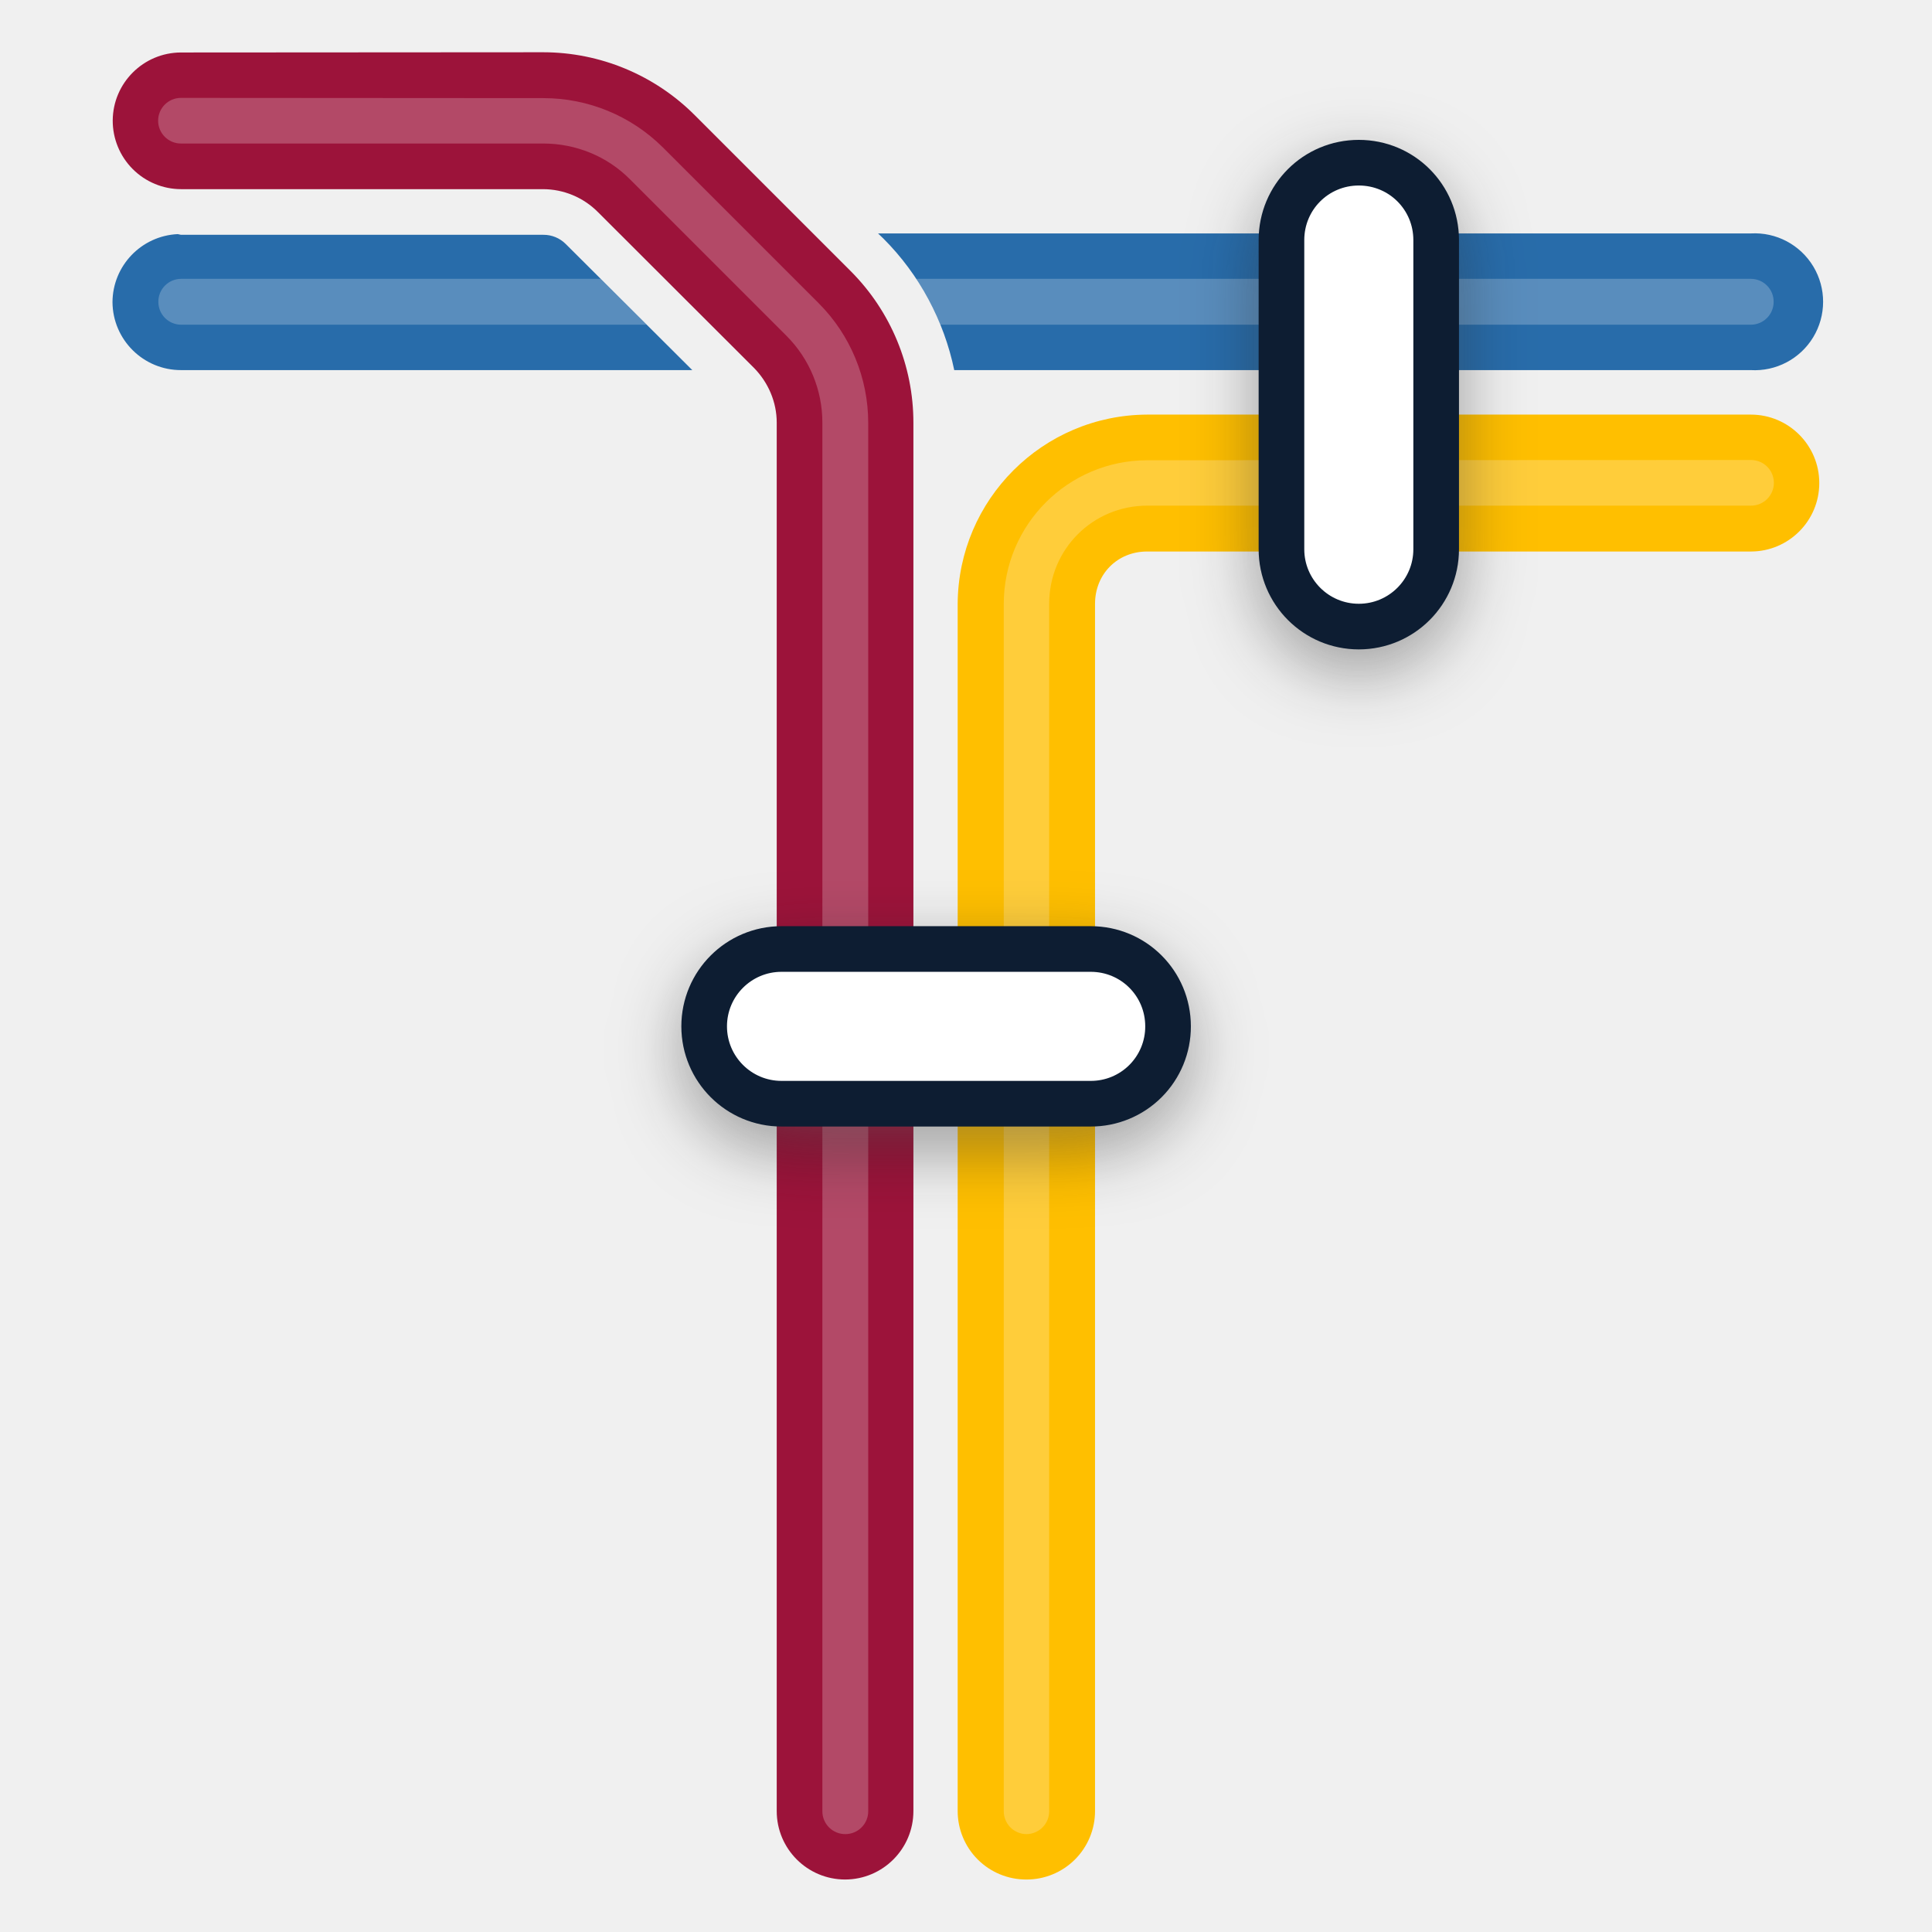
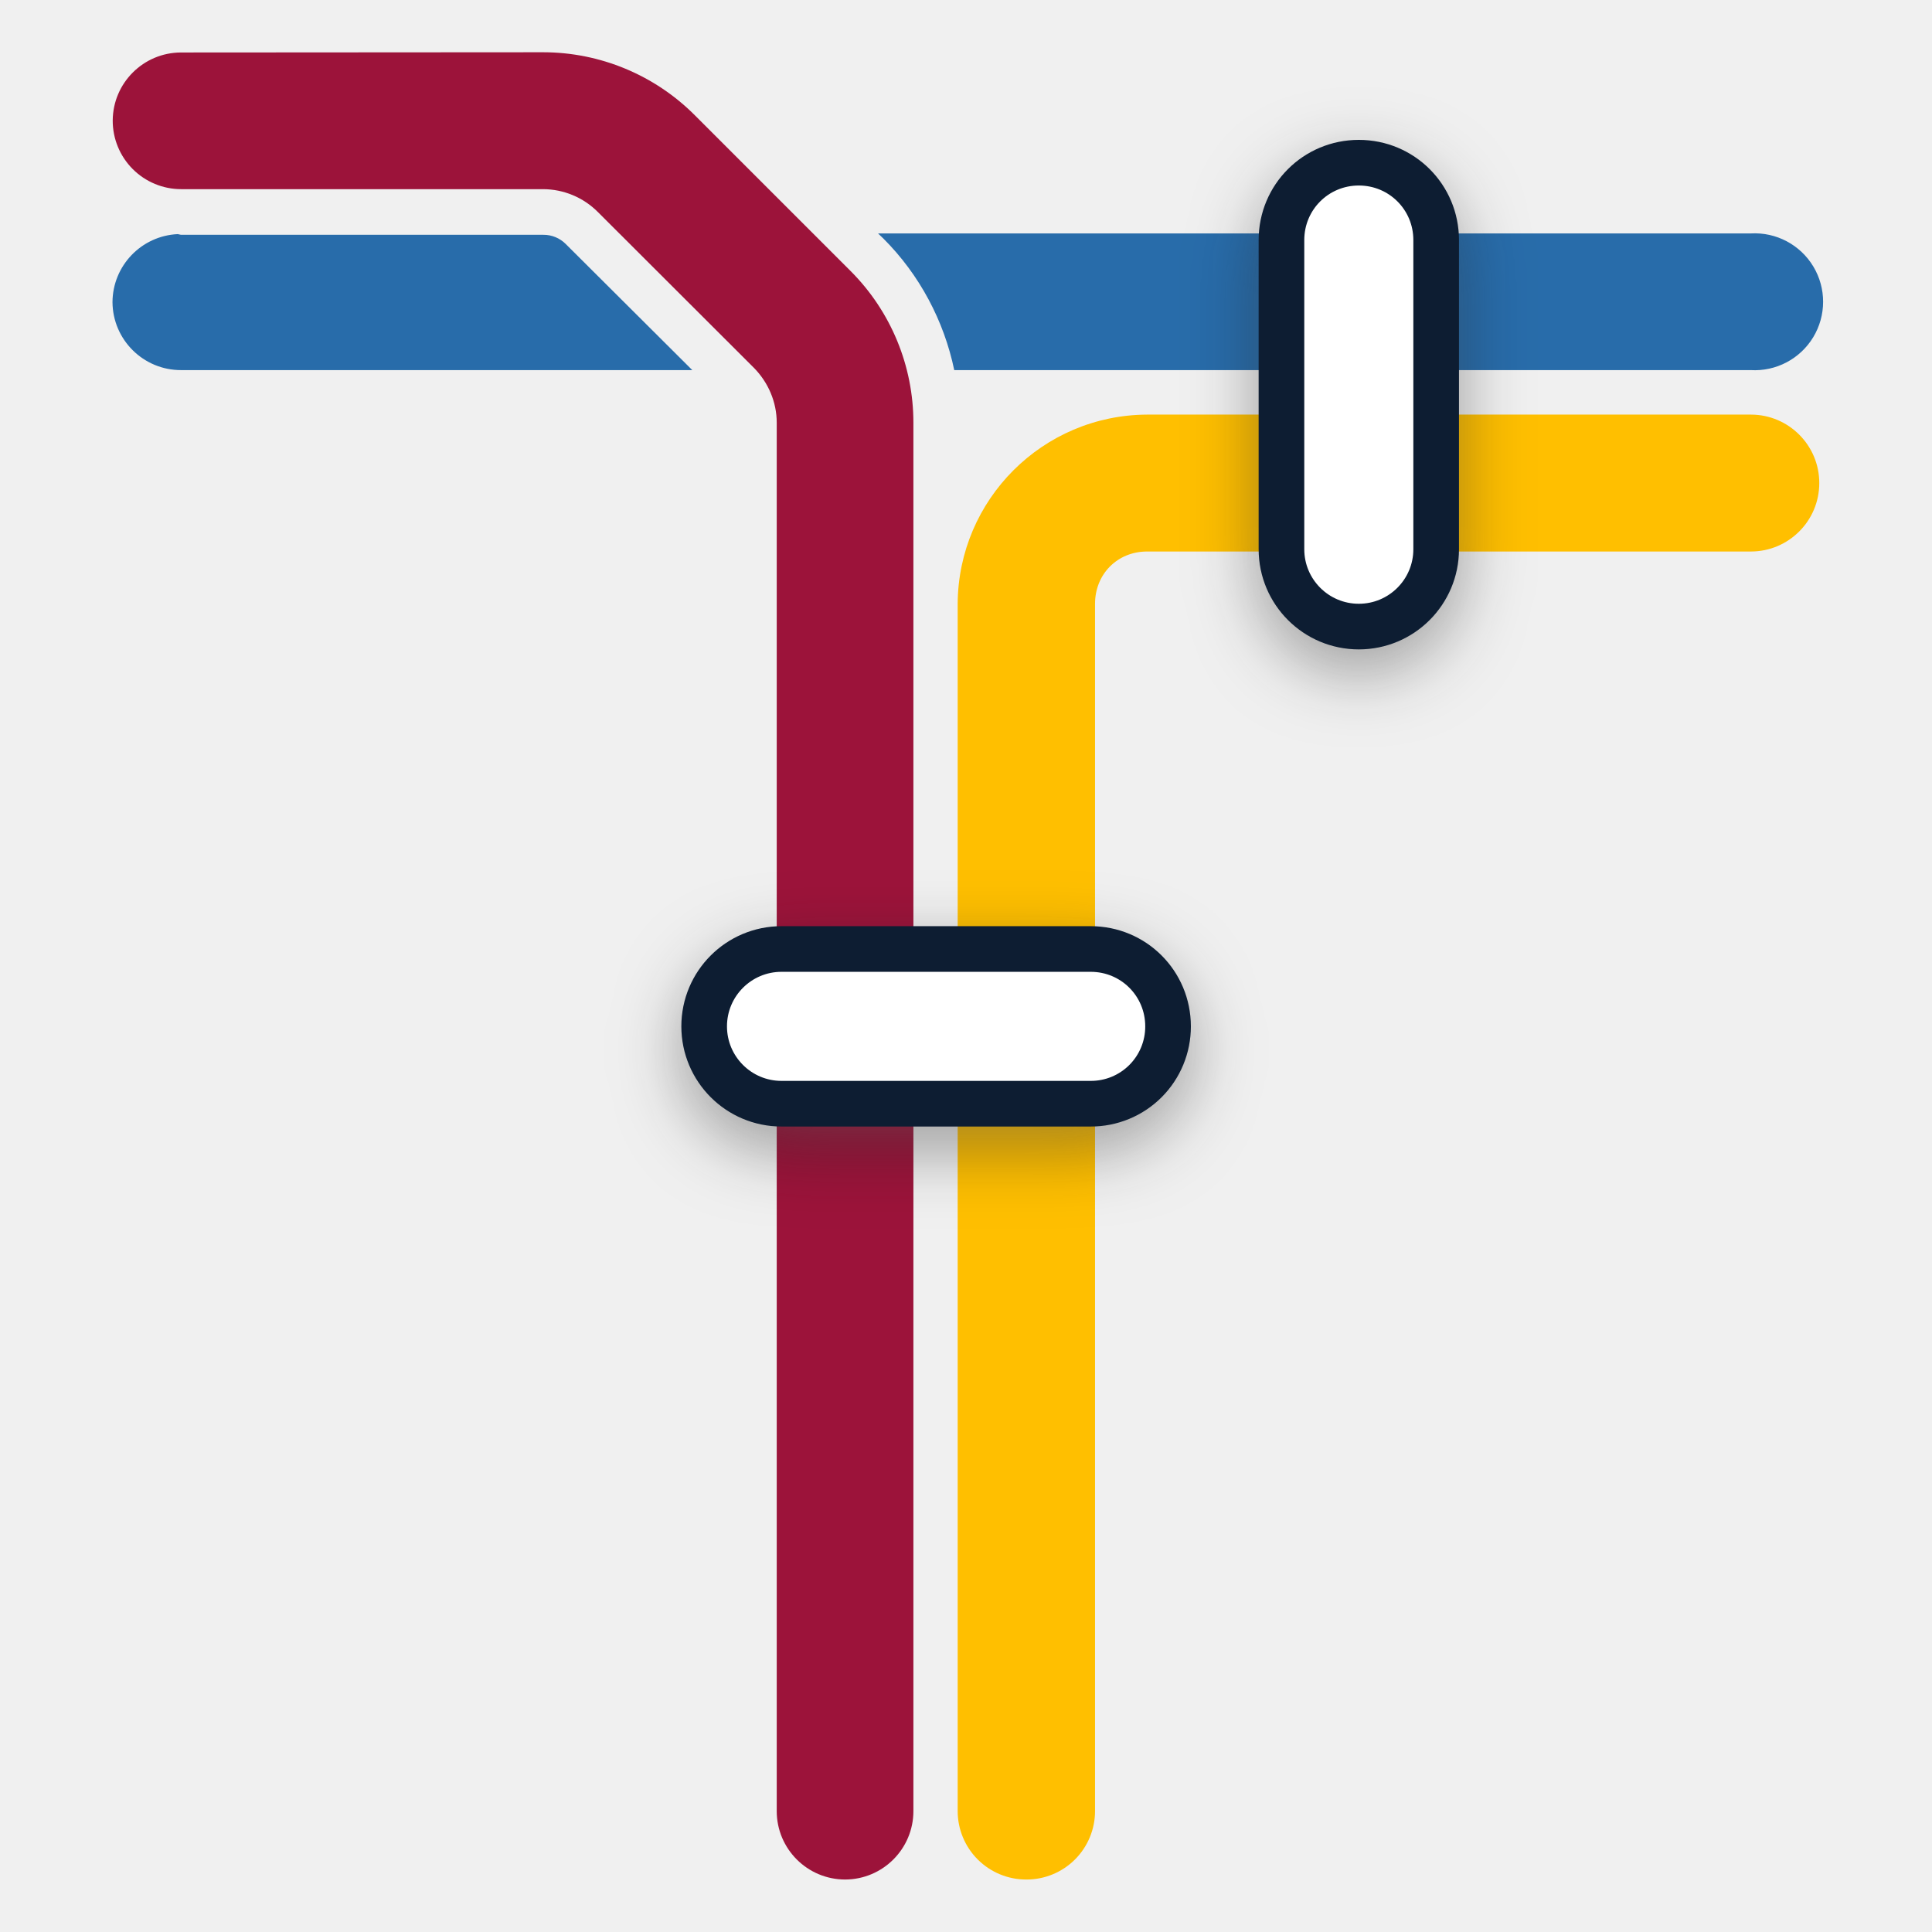
- <svg xmlns="http://www.w3.org/2000/svg" width="32" height="32" viewBox="0 0 8.467 8.467">
-   <defs>
-     <filter id="a" width="2.321" height="2.321" x="-.661" y="-.661" color-interpolation-filters="sRGB">
-       <feGaussianBlur stdDeviation=".16" />
+ <svg xmlns="http://www.w3.org/2000/svg" width="32" height="32" viewBox="0 0 8.467 8.467" version="1.1" id="svg12">
+   <defs id="defs1">
+     <filter id="a" width="2.322" height="2.322" x="-0.661" y="-0.661" color-interpolation-filters="sRGB">
+       <feGaussianBlur stdDeviation=".16" id="feGaussianBlur1" />
    </filter>
  </defs>
-   <g stroke-linecap="round" stroke-linejoin="round">
-     <path fill="#fff" d="M7.673 1.323H.794" style="-inkscape-stroke:none" />
-     <path fill="#286caa" d="m3.848 1.023.024.023c.158.158.265.36.31.576h3.49a.3.3 0 1 0 .001-.599zm-3.069.003a.3.3 0 0 0-.286.298.3.3 0 0 0 .301.298h2.24l-.555-.553a.137.137 0 0 0-.098-.04H.793a.478.478 0 0 1-.014-.003z" style="-inkscape-stroke:none" />
-     <g fill="#fff">
-       <path fill-opacity=".23" d="M.794 1.222a.1.1 0 0 0-.1.102.1.1 0 0 0 .1.099h2.04l-.202-.201zm3.221 0c.042.063.078.13.106.201h3.552a.1.1 0 0 0 .1-.1.1.1 0 0 0-.1-.101H6.136z" style="-inkscape-stroke:none" />
-       <path d="M7.673 1.323H.794" style="-inkscape-stroke:none" />
-     </g>
-     <path fill="#ffbf00" d="M5.027 1.817a.834.834 0 0 0-.83.829v5.29a.3.3 0 0 0 .301.301.3.3 0 0 0 .301-.3V2.646c0-.13.098-.229.228-.229h2.647a.3.3 0 0 0 .299-.3.3.3 0 0 0-.299-.3z" style="-inkscape-stroke:none" />
-     <path fill="#fffdfd" fill-opacity=".232" d="M5.027 2.017a.63.63 0 0 0-.628.629v5.29a.1.1 0 0 0 .1.102.1.1 0 0 0 .099-.101V2.646c0-.239.191-.43.43-.43h2.646a.1.1 0 0 0 .1-.1.1.1 0 0 0-.1-.1z" style="-inkscape-stroke:none" />
-     <path fill="#9c133a" d="M.793.23a.3.3 0 0 0-.299.298.3.3 0 0 0 .3.301H2.38a.34.34 0 0 1 .24.1l.684.683c.063.064.1.15.1.24v6.085a.3.3 0 0 0 .3.3.3.3 0 0 0 .299-.3V1.853a.94.94 0 0 0-.275-.665L3.045.505a.94.94 0 0 0-.664-.276z" style="-inkscape-stroke:none" />
+   <g stroke-linecap="round" stroke-linejoin="round" id="g7">
+     <path fill="#fff" d="M7.673 1.323H.794" style="-inkscape-stroke:none" id="path1" />
+     <path fill="#286caa" d="m3.848 1.023.024.023c.158.158.265.36.31.576h3.49a.3.3 0 1 0 .001-.599zm-3.069.003a.3.3 0 0 0-.286.298.3.3 0 0 0 .301.298h2.24l-.555-.553a.137.137 0 0 0-.098-.04H.793a.478.478 0 0 1-.014-.003z" style="-inkscape-stroke:none" id="path2" />
+     <path fill="#ffbf00" d="M5.027 1.817a.834.834 0 0 0-.83.829v5.29a.3.3 0 0 0 .301.301.3.3 0 0 0 .301-.3V2.646c0-.13.098-.229.228-.229h2.647a.3.3 0 0 0 .299-.3.3.3 0 0 0-.299-.3z" style="-inkscape-stroke:none" id="path5" />
+     <path fill="#9c133a" d="M.793.23a.3.3 0 0 0-.299.298.3.3 0 0 0 .3.301H2.38a.34.34 0 0 1 .24.1l.684.683c.063.064.1.15.1.24v6.085a.3.3 0 0 0 .3.3.3.3 0 0 0 .299-.3V1.853a.94.94 0 0 0-.275-.665L3.045.505a.94.94 0 0 0-.664-.276z" style="-inkscape-stroke:none" id="path7" />
  </g>
-   <path fill="gray" stroke="#000" stroke-linecap="square" stroke-linejoin="bevel" stroke-width=".128" d="M5.954 2.845a.338.338 0 0 1-.339-.339V1.151a.338.338 0 1 1 .678 0v1.355a.338.338 0 0 1-.339.339z" filter="url(#a)" opacity=".533" />
-   <path fill="#fff" stroke="#0d1d32" stroke-linecap="square" stroke-linejoin="bevel" stroke-width=".2" d="M5.955.713c.188 0 .339.151.339.339v1.355a.338.338 0 1 1-.678 0V1.052c0-.188.151-.339.339-.339z" />
-   <path fill="#fffdfd" fill-opacity=".232" d="M.793.429a.1.1 0 0 0-.1.1.1.1 0 0 0 .1.1h1.588c.143 0 .28.056.38.157l.686.686a.537.537 0 0 1 .157.38v6.085a.1.1 0 0 0 .101.101.1.1 0 0 0 .1-.101V1.853a.742.742 0 0 0-.217-.524L2.904.645A.742.742 0 0 0 2.381.43z" style="-inkscape-stroke:none" />
-   <path fill="gray" stroke="#000" stroke-linecap="square" stroke-linejoin="bevel" stroke-width=".128" d="M5.12 4.599a.338.338 0 0 1-.339.339H3.426a.338.338 0 1 1 0-.678h1.355c.188 0 .339.151.339.339z" filter="url(#a)" opacity=".533" />
-   <path fill="#fff" stroke="#0d1d32" stroke-linecap="square" stroke-linejoin="bevel" stroke-width=".2" d="M5.119 4.498a.338.338 0 0 1-.339.339H3.425a.338.338 0 1 1 0-.678H4.78c.188 0 .339.151.339.339z" />
+   <path fill="gray" stroke="#000" stroke-linecap="square" stroke-linejoin="bevel" stroke-width=".128" d="M5.954 2.845a.338.338 0 0 1-.339-.339V1.151a.338.338 0 1 1 .678 0v1.355a.338.338 0 0 1-.339.339z" filter="url(#a)" opacity=".533" id="path8" />
+   <path fill="#fff" stroke="#0d1d32" stroke-linecap="square" stroke-linejoin="bevel" stroke-width=".2" d="M5.955.713c.188 0 .339.151.339.339v1.355a.338.338 0 1 1-.678 0V1.052c0-.188.151-.339.339-.339z" id="path9" />
+   <path fill="gray" stroke="#000" stroke-linecap="square" stroke-linejoin="bevel" stroke-width=".128" d="M5.12 4.599a.338.338 0 0 1-.339.339H3.426a.338.338 0 1 1 0-.678h1.355c.188 0 .339.151.339.339z" filter="url(#a)" opacity=".533" id="path11" />
+   <path fill="#fff" stroke="#0d1d32" stroke-linecap="square" stroke-linejoin="bevel" stroke-width=".2" d="M5.119 4.498a.338.338 0 0 1-.339.339H3.425a.338.338 0 1 1 0-.678H4.78c.188 0 .339.151.339.339z" id="path12" />
</svg>
